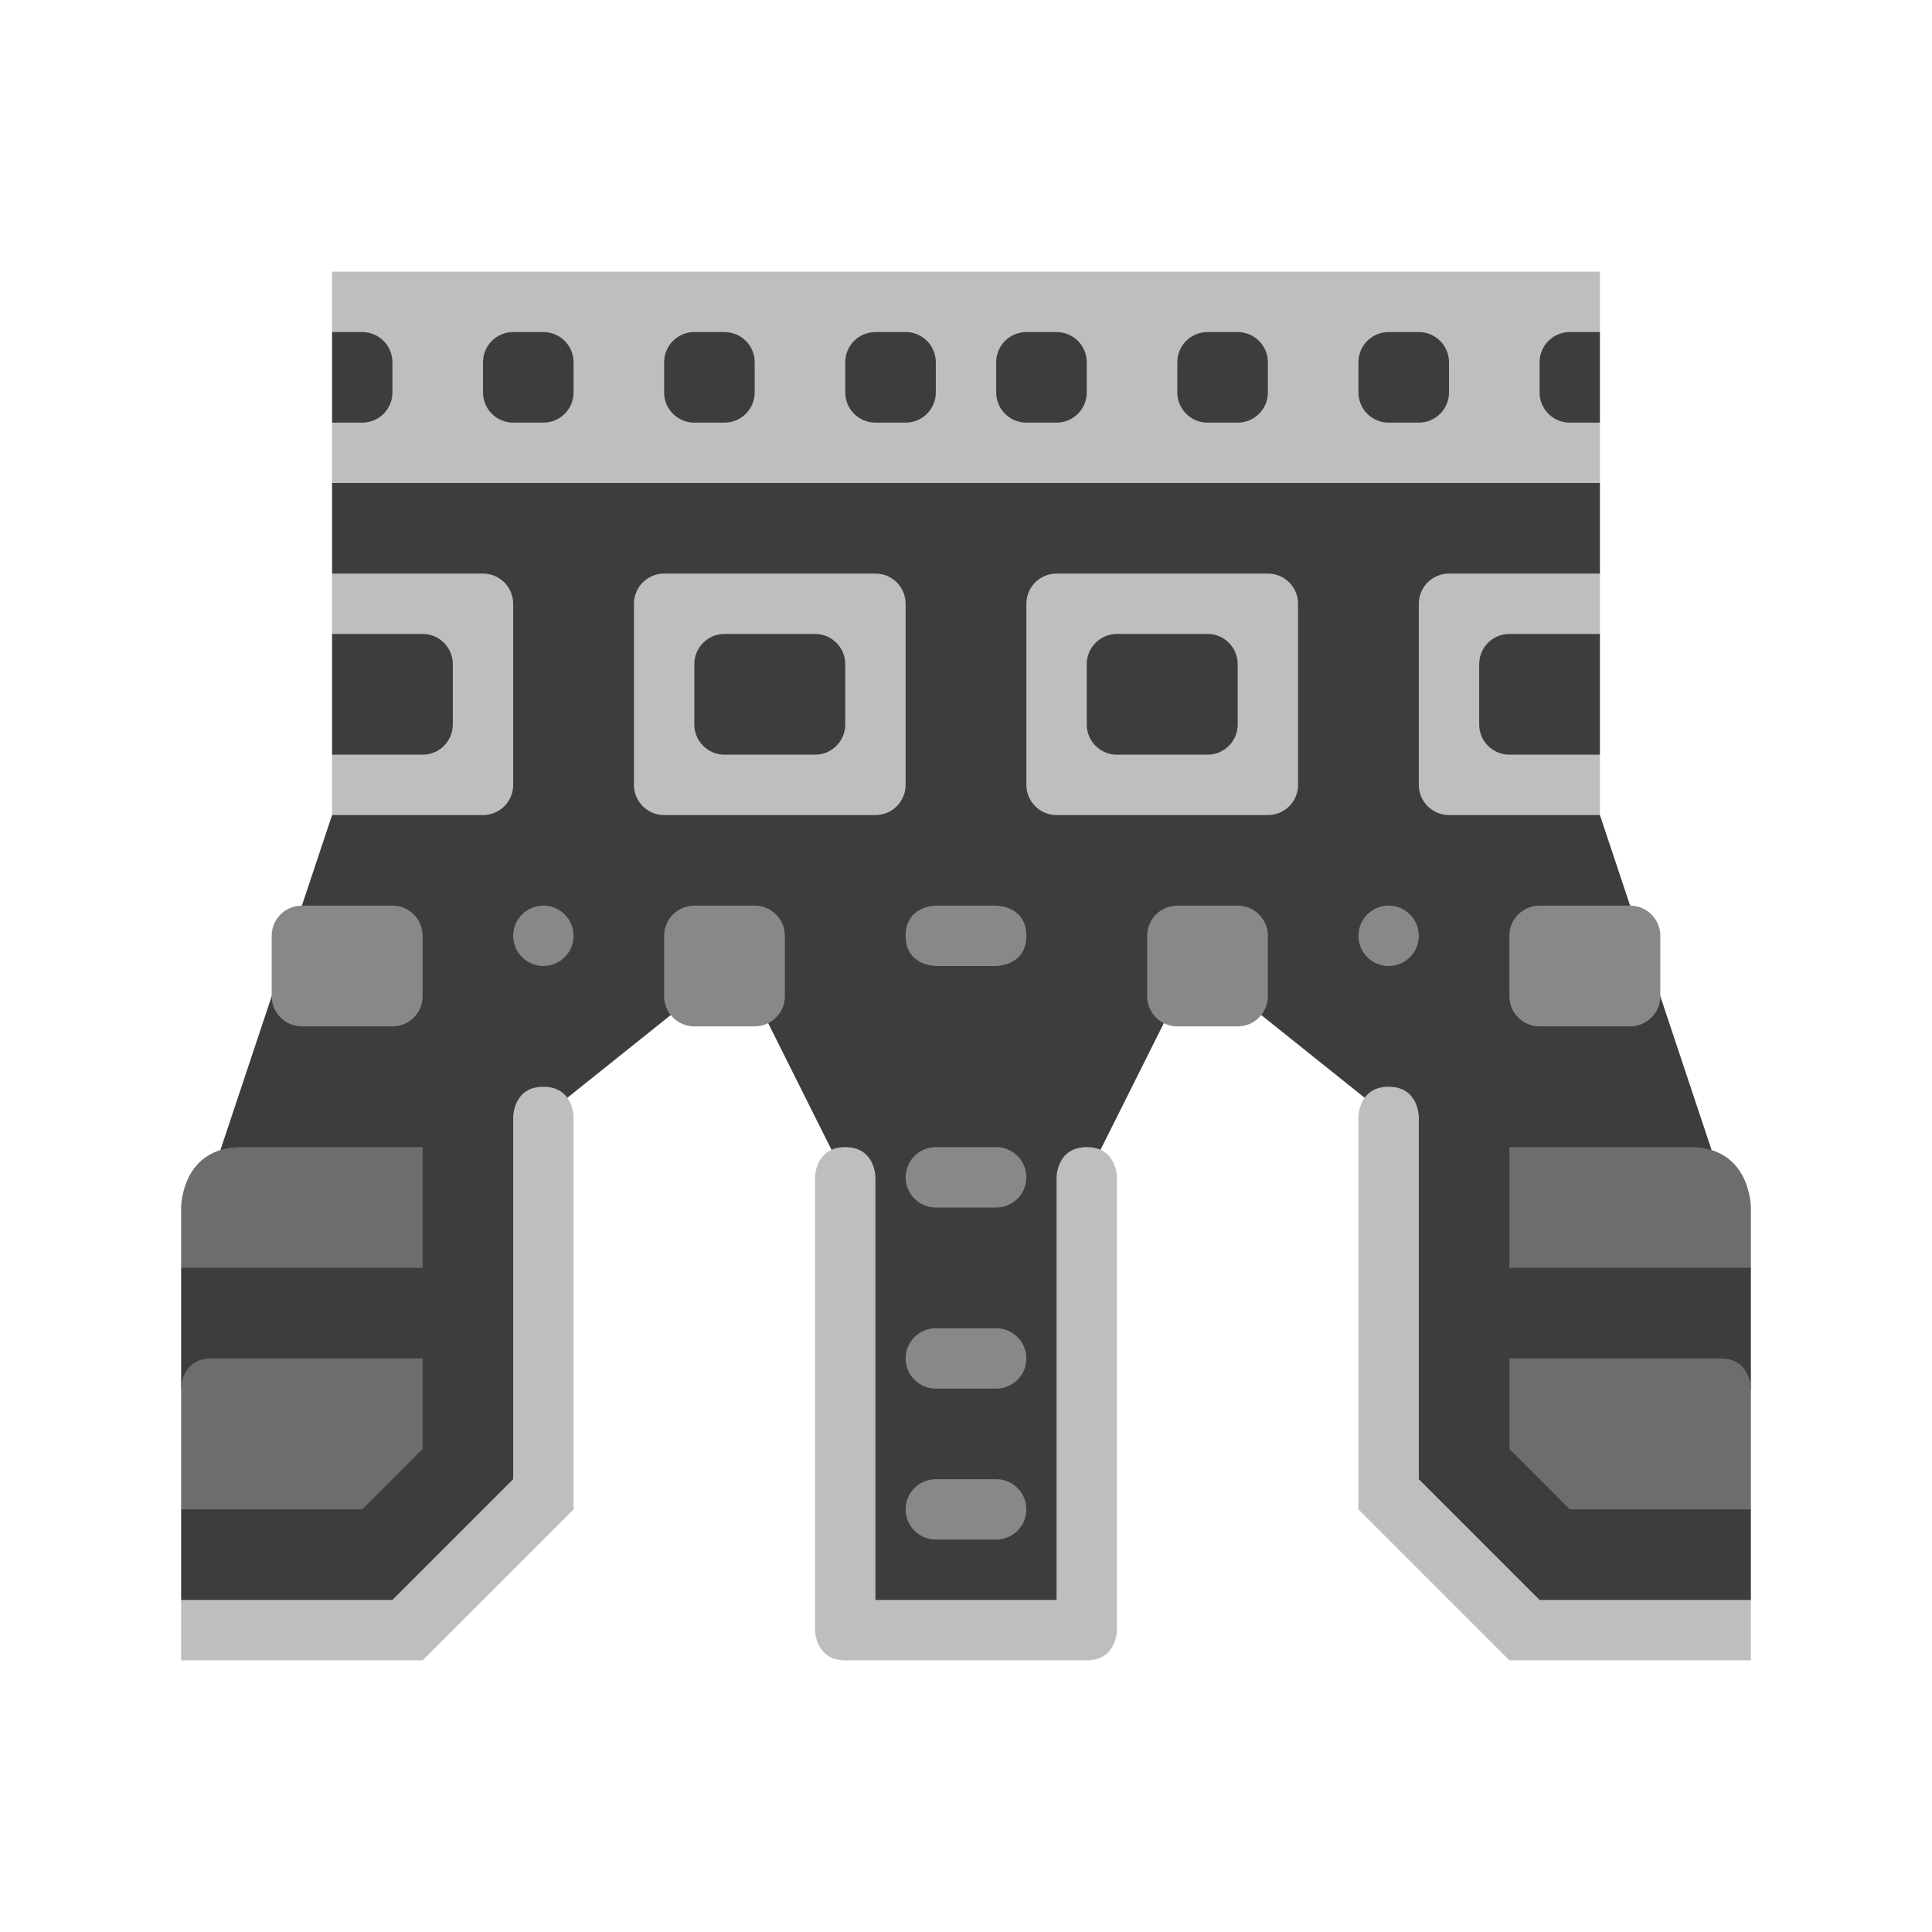
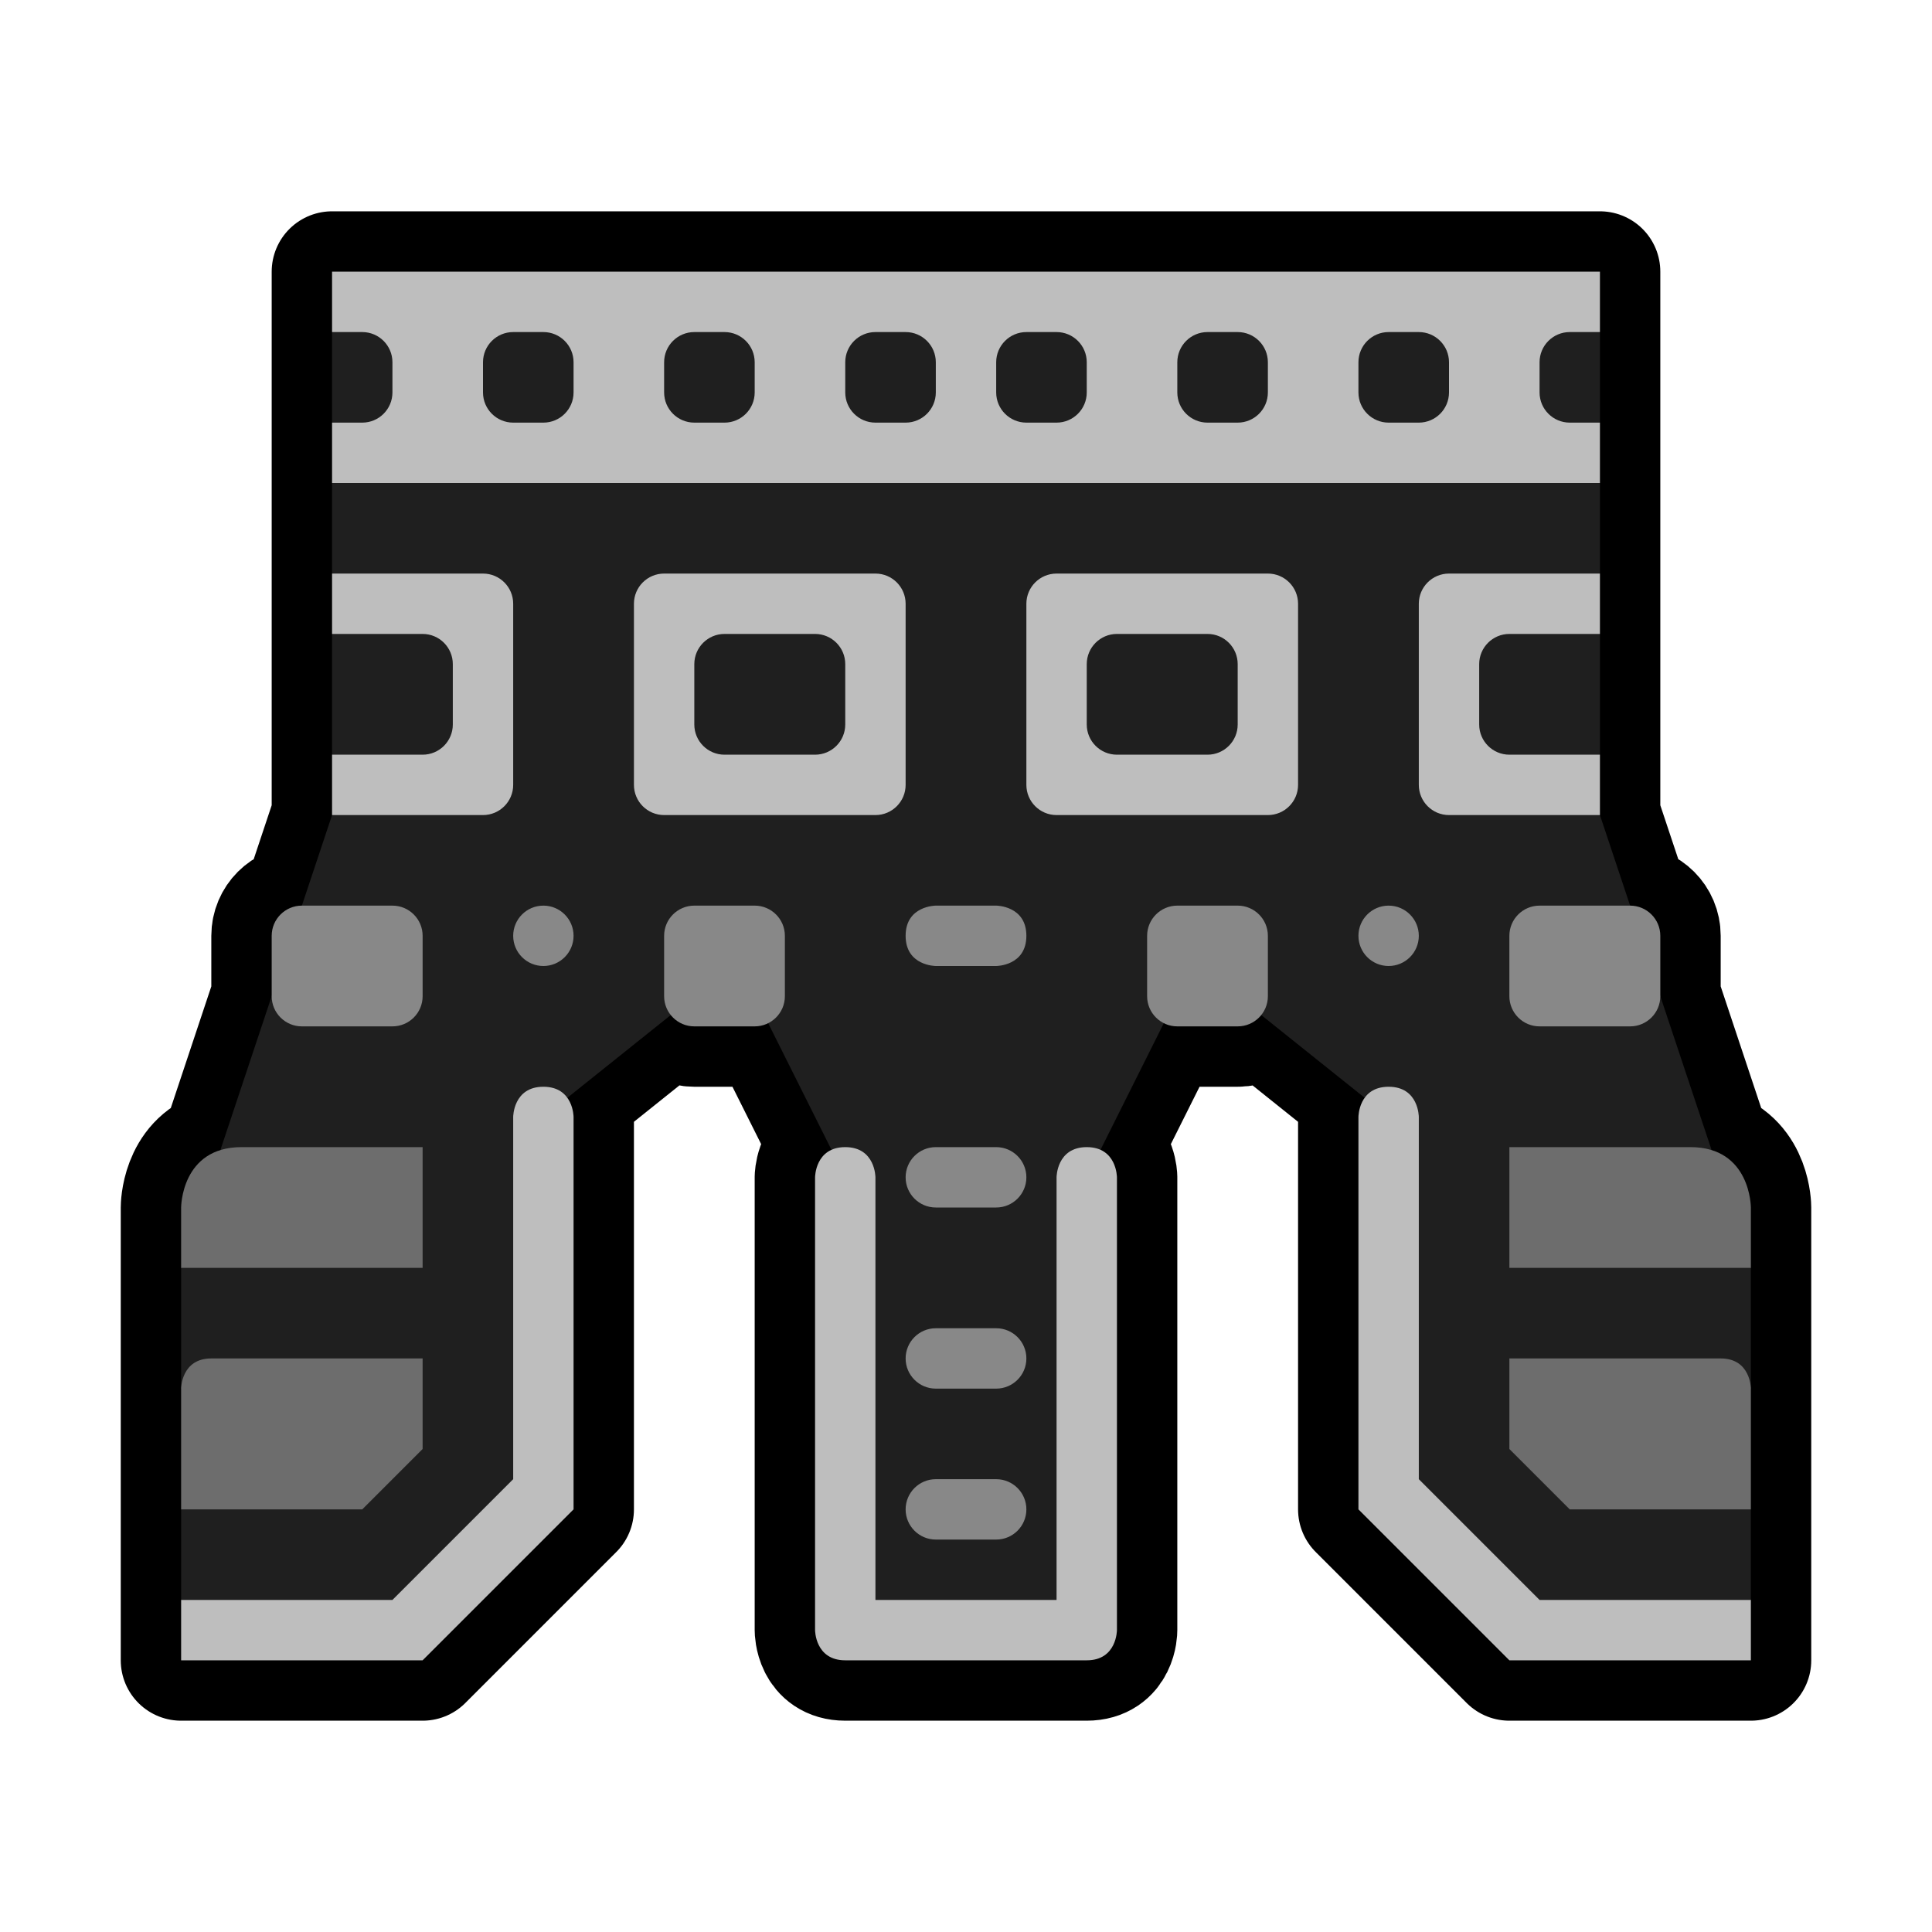
- <svg xmlns="http://www.w3.org/2000/svg" width="100%" height="100%" viewBox="0 0 64 64" version="1.1" xml:space="preserve" style="fill-rule:evenodd;clip-rule:evenodd;stroke-linejoin:round;stroke-miterlimit:2;">
-   <g transform="matrix(1,0,0,1,0,-192)">
-     <g id="Torso_Rank_01" transform="matrix(1,0,0,1,0,-704)">
-       <g id="background" transform="matrix(1,0,0,1,-192,0)">
-         <path d="M220,949.5L220,935L217,929L215,929L210,933L210,945L205,950L199,950L198,949L198,946L199,945L199,943L198,942L198,938L203,923L204,922L203,921L203,917L204,916L203,915L203,912L204,910.984L203,910L203,907L204,906L244,906L245,907L245,910L244,910.984L245,912L245,915L244,916L245,917L245,921L244,922L245,923L250,938L250,942L249,943L249,945L250,946L250,949L249,950L243,950L238,945L238,933L233,929L231,929L228,935L228,949.5L220,949.5Z" style="fill-opacity:0.76;" />
+ <svg xmlns="http://www.w3.org/2000/svg" width="100%" height="100%" viewBox="0 0 64 64" version="1.1" xml:space="preserve" style="fill-rule:evenodd;clip-rule:evenodd;stroke-linejoin:round;stroke-miterlimit:2;" id="svg29885">
+   <defs id="defs29889">
+         
+     
+             
+             
+             
+             
+         
+                 
+             
+                 
+             
+                 
+             
+                 
+             </defs>
+   <path id="path29870" style="fill-opacity:0.76;fill:none;stroke:#000000;stroke-opacity:1;stroke-width:4;stroke-dasharray:none" d="M 11 9 L 11 11 L 11 14 L 11 16 L 11 19 L 11 21 L 11 25 L 11 27 L 10 30 C 9.448 30 9 30.448 9 31 L 9 33 L 7.301 38.1 C 6.002 38.502 6 40 6 40 L 6 42 L 6 46 L 6 50 L 6 53 L 6 55 L 14 55 L 19 50 L 19 37 C 19 37 18.994 36.654 18.789 36.369 L 22.223 33.621 C 22.406 33.85 22.684 34 23 34 L 25 34 C 25.161 34 25.31 33.958 25.445 33.891 L 27.549 38.098 C 27.009 38.344 27 39 27 39 L 27 54 C 27 54 27 55 28 55 L 36 55 C 37 55 37 54 37 54 L 37 39 C 37 39 36.991 38.344 36.451 38.098 L 38.555 33.891 C 38.69 33.958 38.839 34 39 34 L 41 34 C 41.316 34 41.594 33.85 41.777 33.621 L 45.211 36.369 C 45.006 36.654 45 37 45 37 L 45 50 L 50 55 L 58 55 L 58 53 L 58 50 L 58 46 L 58 42 L 58 40 C 58 40 57.998 38.502 56.699 38.1 L 55 33 L 55 31 C 55 30.448 54.552 30 54 30 L 53 27 L 53 25 L 53 21 L 53 19 L 53 16 L 53 14 L 53 11 L 53 9 L 11 9 z " />
+   <g transform="matrix(1,0,0,1,0,-192)" id="g30389">
+     <g id="g30387" transform="matrix(1,0,0,1,0,-704)">
+       <g id="g30373" transform="matrix(1,0,0,1,-192,0)">
+         <path d="M220,949.5L220,935L217,929L215,929L210,933L210,945L205,950L199,950L198,949L198,946L199,945L199,943L198,942L198,938L203,923L204,922L203,921L203,917L204,916L203,915L203,912L204,910.984L203,910L203,907L204,906L244,906L245,907L245,910L244,910.984L245,912L245,915L244,916L245,917L245,921L244,922L245,923L250,938L250,942L249,943L249,945L250,946L250,949L249,950L243,950L238,945L238,933L233,929L231,929L228,935L228,949.5L220,949.5Z" style="fill-opacity:1;fill:#1f1f1f" id="path30371" />
      </g>
-       <g id="Color_03" transform="matrix(1,0,0,1,-192,0)">
-         <path d="M242,941L242,944L244,946L250,946L250,942C250,942 250,941 249,941L242,941ZM206,941L206,944L204,946L198,946L198,942C198,942 198,941 199,941L206,941ZM248,934C250,934 250,936 250,936L250,938L242,938L242,934L248,934ZM200,934C198,934 198,936 198,936L198,938L206,938L206,934L200,934Z" style="fill:rgb(109,109,109);" />
+       <g id="g30377" transform="matrix(1,0,0,1,-192,0)">
+         <path d="M242,941L242,944L244,946L250,946L250,942C250,942 250,941 249,941L242,941ZM206,941L206,944L204,946L198,946L198,942C198,942 198,941 199,941L206,941ZM248,934C250,934 250,936 250,936L250,938L242,938L242,934L248,934ZM200,934C198,934 198,936 198,936L198,938L206,938L206,934L200,934Z" style="fill:rgb(109,109,109);" id="path30375" />
      </g>
-       <g id="Color_02" transform="matrix(1,0,0,1,-192,0)">
-         <path d="M226,946C226,945.448 225.552,945 225,945L223,945C222.448,945 222,945.448 222,946C222,946.552 222.448,947 223,947L225,947C225.552,947 226,946.552 226,946ZM226,941C226,940.448 225.552,940 225,940L223,940C222.448,940 222,940.448 222,941C222,941.552 222.448,942 223,942L225,942C225.552,942 226,941.552 226,941ZM226,935C226,934.448 225.552,934 225,934L223,934C222.448,934 222,934.448 222,935C222,935.552 222.448,936 223,936L225,936C225.552,936 226,935.552 226,935ZM206,927C206,926.448 205.552,926 205,926L202,926C201.448,926 201,926.448 201,927L201,929C201,929.552 201.448,930 202,930L205,930C205.552,930 206,929.552 206,929L206,927ZM218,927C218,926.448 217.552,926 217,926L215,926C214.448,926 214,926.448 214,927L214,929C214,929.552 214.448,930 215,930L217,930C217.552,930 218,929.552 218,929L218,927ZM230,927C230,926.448 230.448,926 231,926L233,926C233.552,926 234,926.448 234,927L234,929C234,929.552 233.552,930 233,930L231,930C230.448,930 230,929.552 230,929L230,927ZM242,927C242,926.448 242.448,926 243,926L246,926C246.552,926 247,926.448 247,927L247,929C247,929.552 246.552,930 246,930L243,930C242.448,930 242,929.552 242,929L242,927ZM211,927C211,926.448 210.552,926 210,926C209.448,926 209,926.448 209,927C209,927.552 209.448,928 210,928C210.552,928 211,927.552 211,927ZM237,927C237,926.448 237.448,926 238,926C238.552,926 239,926.448 239,927C239,927.552 238.552,928 238,928C237.448,928 237,927.552 237,927ZM225,926L223,926C223,926 222,926 222,927C222,928 223,928 223,928L225,928C225,928 226,928 226,927C226,926 225,926 225,926Z" style="fill:rgb(136,136,136);" />
+       <g id="g30381" transform="matrix(1,0,0,1,-192,0)">
+         <path d="M226,946C226,945.448 225.552,945 225,945L223,945C222.448,945 222,945.448 222,946C222,946.552 222.448,947 223,947L225,947C225.552,947 226,946.552 226,946ZM226,941C226,940.448 225.552,940 225,940L223,940C222.448,940 222,940.448 222,941C222,941.552 222.448,942 223,942L225,942C225.552,942 226,941.552 226,941ZM226,935C226,934.448 225.552,934 225,934L223,934C222.448,934 222,934.448 222,935C222,935.552 222.448,936 223,936L225,936C225.552,936 226,935.552 226,935ZM206,927C206,926.448 205.552,926 205,926L202,926C201.448,926 201,926.448 201,927L201,929C201,929.552 201.448,930 202,930L205,930C205.552,930 206,929.552 206,929L206,927ZM218,927C218,926.448 217.552,926 217,926L215,926C214.448,926 214,926.448 214,927L214,929C214,929.552 214.448,930 215,930L217,930C217.552,930 218,929.552 218,929L218,927ZM230,927C230,926.448 230.448,926 231,926L233,926C233.552,926 234,926.448 234,927L234,929C234,929.552 233.552,930 233,930L231,930C230.448,930 230,929.552 230,929L230,927ZM242,927C242,926.448 242.448,926 243,926L246,926C246.552,926 247,926.448 247,927L247,929C247,929.552 246.552,930 246,930L243,930C242.448,930 242,929.552 242,929L242,927ZM211,927C211,926.448 210.552,926 210,926C209.448,926 209,926.448 209,927C209,927.552 209.448,928 210,928C210.552,928 211,927.552 211,927ZM237,927C237,926.448 237.448,926 238,926C238.552,926 239,926.448 239,927C239,927.552 238.552,928 238,928C237.448,928 237,927.552 237,927ZM225,926L223,926C223,926 222,926 222,927C222,928 223,928 223,928L225,928C225,928 226,928 226,927C226,926 225,926 225,926Z" style="fill:rgb(136,136,136);" id="path30379" />
      </g>
-       <g id="Color_01" transform="matrix(1,0,0,1,-192,0)">
-         <path d="M220,951C219,951 219,950 219,950L219,935C219,935 219,934 220,934C221,934 221,935 221,935L221,949L227,949L227,935C227,935 227,934 228,934C229,934 229,935 229,935L229,950C229,950 229,951 228,951L220,951ZM238,932C237,932 237,933 237,933L237,946L242,951L250,951L250,949L243,949L239,945L239,933C239,933 239,932 238,932ZM210,932C211,932 211,933 211,933L211,946L206,951L198,951L198,949L205,949L209,945L209,933C209,933 209,932 210,932ZM235,916C235,915.448 234.552,915 234,915L227,915C226.448,915 226,915.448 226,916L226,922C226,922.552 226.448,923 227,923L234,923C234.552,923 235,922.552 235,922L235,916ZM245,917C245,917 242,917 242,917C241.448,917 241,917.448 241,918L241,920C241,920.552 241.448,921 242,921L245,921C245,921 245,923 245,923L240,923C239.448,923 239,922.552 239,922L239,916C239,915.448 239.448,915 240,915L245,915L245,917ZM213,916C213,915.448 213.448,915 214,915L221,915C221.552,915 222,915.448 222,916L222,922C222,922.552 221.552,923 221,923L214,923C213.448,923 213,922.552 213,922L213,916ZM203,917C203,917 206,917 206,917C206.552,917 207,917.448 207,918L207,920C207,920.552 206.552,921 206,921L203,921C203,921 203,923 203,923L208,923C208.552,923 209,922.552 209,922L209,916C209,915.448 208.552,915 208,915L203,915L203,917ZM233,918C233,917.448 232.552,917 232,917L229,917C228.448,917 228,917.448 228,918L228,920C228,920.552 228.448,921 229,921L232,921C232.552,921 233,920.552 233,920L233,918ZM215,918C215,917.448 215.448,917 216,917L219,917C219.552,917 220,917.448 220,918L220,920C220,920.552 219.552,921 219,921L216,921C215.448,921 215,920.552 215,920L215,918ZM245,907C245,907 244,907 244,907C243.448,907 243,907.448 243,908L243,909C243,909.552 243.448,910 244,910L245,910C245,910 245,912 245,912L203,912L203,910C203,910 204,910 204,910C204.552,910 205,909.552 205,909L205,908C205,907.448 204.552,907 204,907L203,907C203,907 203,905 203,905L245,905L245,907ZM228,908C228,907.448 227.552,907 227,907L226,907C225.448,907 225,907.448 225,908L225,909C225,909.552 225.448,910 226,910L227,910C227.552,910 228,909.552 228,909L228,908ZM234,908C234,907.448 233.552,907 233,907L232,907C231.448,907 231,907.448 231,908L231,909C231,909.552 231.448,910 232,910L233,910C233.552,910 234,909.552 234,909L234,908ZM240,908C240,907.448 239.552,907 239,907L238,907C237.448,907 237,907.448 237,908L237,909C237,909.552 237.448,910 238,910L239,910C239.552,910 240,909.552 240,909L240,908ZM211,908C211,907.448 210.552,907 210,907L209,907C208.448,907 208,907.448 208,908L208,909C208,909.552 208.448,910 209,910L210,910C210.552,910 211,909.552 211,909L211,908ZM217,908C217,907.448 216.552,907 216,907L215,907C214.448,907 214,907.448 214,908L214,909C214,909.552 214.448,910 215,910L216,910C216.552,910 217,909.552 217,909L217,908ZM223,908C223,907.448 222.552,907 222,907L221,907C220.448,907 220,907.448 220,908L220,909C220,909.552 220.448,910 221,910L222,910C222.552,910 223,909.552 223,909L223,908Z" style="fill:rgb(190,190,190);" />
+       <g id="g30385" transform="matrix(1,0,0,1,-192,0)">
+         <path d="M220,951C219,951 219,950 219,950L219,935C219,935 219,934 220,934C221,934 221,935 221,935L221,949L227,949L227,935C227,935 227,934 228,934C229,934 229,935 229,935L229,950C229,950 229,951 228,951L220,951ZM238,932C237,932 237,933 237,933L237,946L242,951L250,951L250,949L243,949L239,945L239,933C239,933 239,932 238,932ZM210,932C211,932 211,933 211,933L211,946L206,951L198,951L198,949L205,949L209,945L209,933C209,933 209,932 210,932ZM235,916C235,915.448 234.552,915 234,915L227,915C226.448,915 226,915.448 226,916L226,922C226,922.552 226.448,923 227,923L234,923C234.552,923 235,922.552 235,922L235,916ZM245,917C245,917 242,917 242,917C241.448,917 241,917.448 241,918L241,920C241,920.552 241.448,921 242,921L245,921C245,921 245,923 245,923L240,923C239.448,923 239,922.552 239,922L239,916C239,915.448 239.448,915 240,915L245,915L245,917ZM213,916C213,915.448 213.448,915 214,915L221,915C221.552,915 222,915.448 222,916L222,922C222,922.552 221.552,923 221,923L214,923C213.448,923 213,922.552 213,922L213,916ZM203,917C203,917 206,917 206,917C206.552,917 207,917.448 207,918L207,920C207,920.552 206.552,921 206,921L203,921C203,921 203,923 203,923L208,923C208.552,923 209,922.552 209,922L209,916C209,915.448 208.552,915 208,915L203,915L203,917ZM233,918C233,917.448 232.552,917 232,917L229,917C228.448,917 228,917.448 228,918L228,920C228,920.552 228.448,921 229,921L232,921C232.552,921 233,920.552 233,920L233,918ZM215,918C215,917.448 215.448,917 216,917L219,917C219.552,917 220,917.448 220,918L220,920C220,920.552 219.552,921 219,921L216,921C215.448,921 215,920.552 215,920L215,918ZM245,907C245,907 244,907 244,907C243.448,907 243,907.448 243,908L243,909C243,909.552 243.448,910 244,910L245,910C245,910 245,912 245,912L203,912L203,910C203,910 204,910 204,910C204.552,910 205,909.552 205,909L205,908C205,907.448 204.552,907 204,907L203,907C203,907 203,905 203,905L245,905L245,907ZM228,908C228,907.448 227.552,907 227,907L226,907C225.448,907 225,907.448 225,908L225,909C225,909.552 225.448,910 226,910L227,910C227.552,910 228,909.552 228,909L228,908ZM234,908C234,907.448 233.552,907 233,907L232,907C231.448,907 231,907.448 231,908L231,909C231,909.552 231.448,910 232,910L233,910C233.552,910 234,909.552 234,909L234,908ZM240,908C240,907.448 239.552,907 239,907L238,907C237.448,907 237,907.448 237,908L237,909C237,909.552 237.448,910 238,910L239,910C239.552,910 240,909.552 240,909L240,908ZM211,908C211,907.448 210.552,907 210,907L209,907C208.448,907 208,907.448 208,908L208,909C208,909.552 208.448,910 209,910L210,910C210.552,910 211,909.552 211,909L211,908ZM217,908C217,907.448 216.552,907 216,907L215,907C214.448,907 214,907.448 214,908L214,909C214,909.552 214.448,910 215,910L216,910C216.552,910 217,909.552 217,909L217,908ZM223,908C223,907.448 222.552,907 222,907L221,907C220.448,907 220,907.448 220,908L220,909C220,909.552 220.448,910 221,910L222,910C222.552,910 223,909.552 223,909L223,908Z" style="fill:rgb(190,190,190);" id="path30383" />
      </g>
    </g>
  </g>
</svg>
